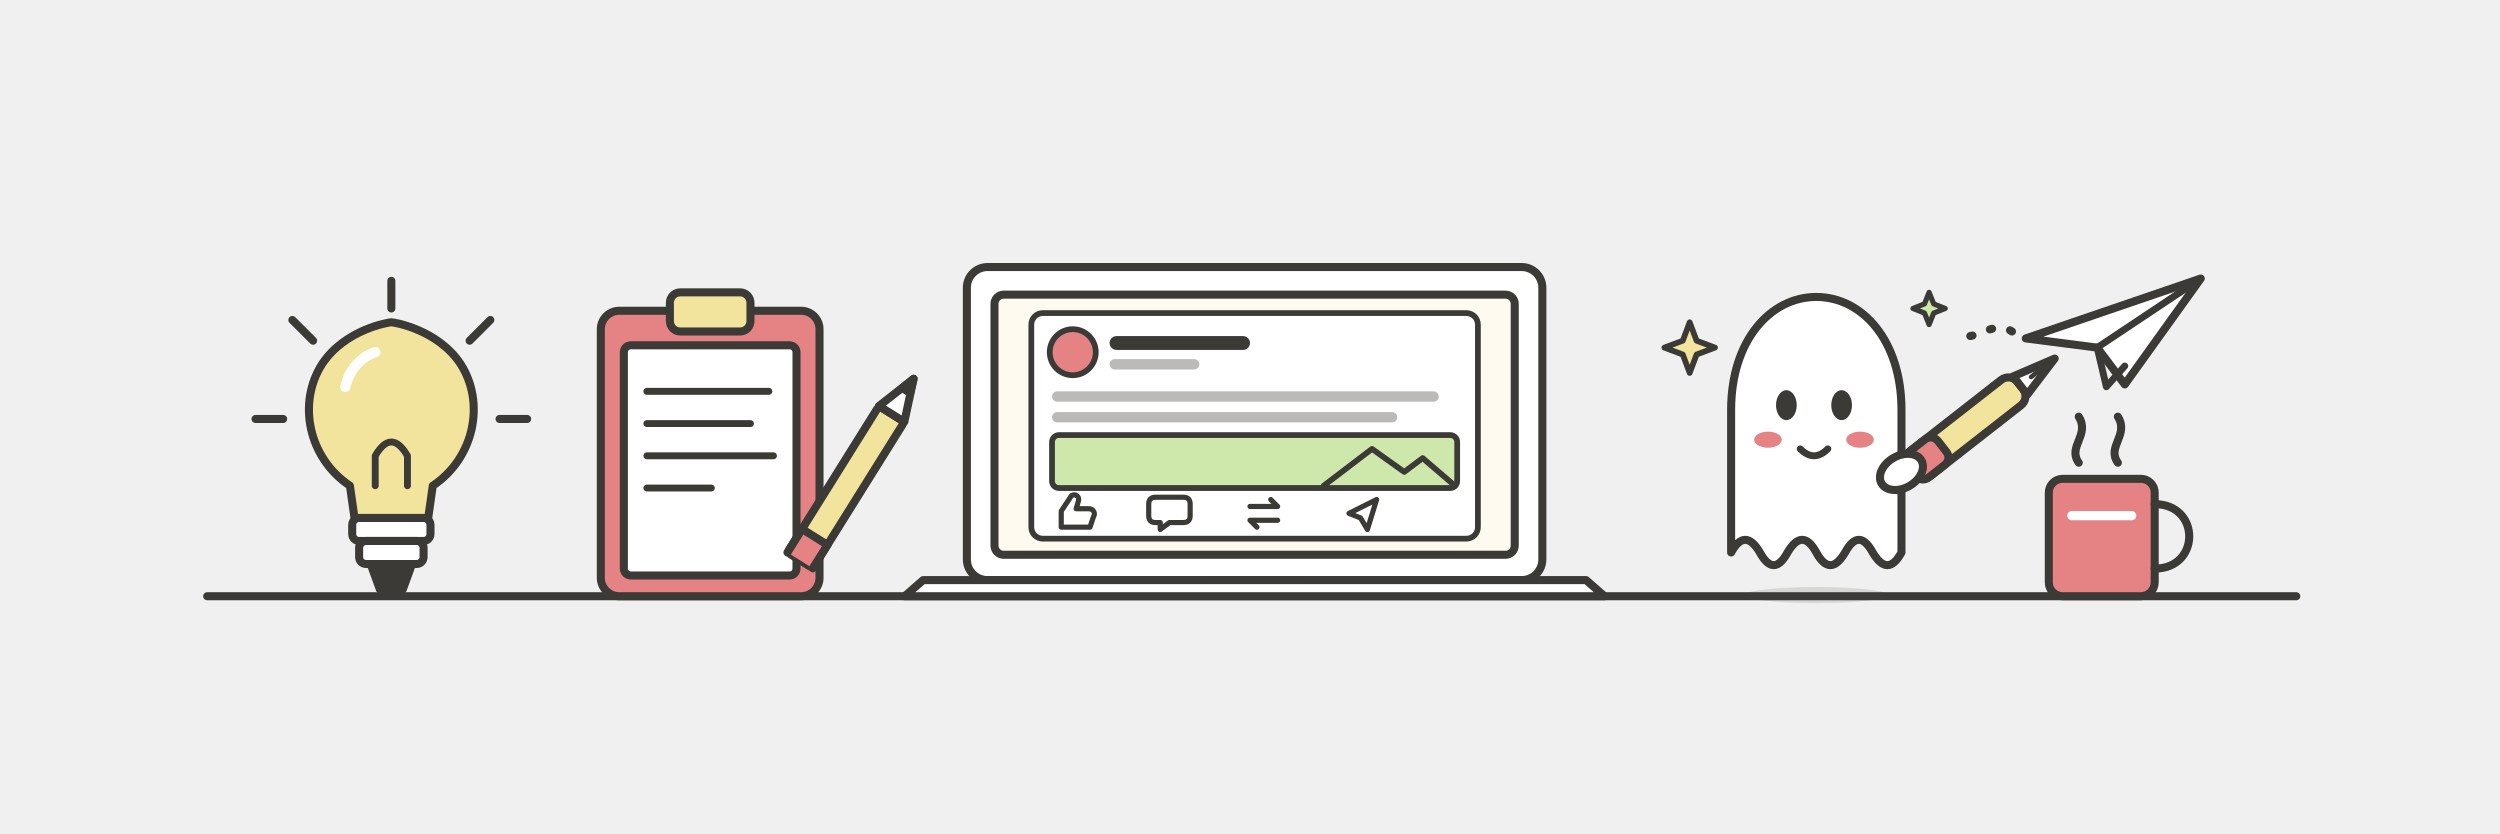
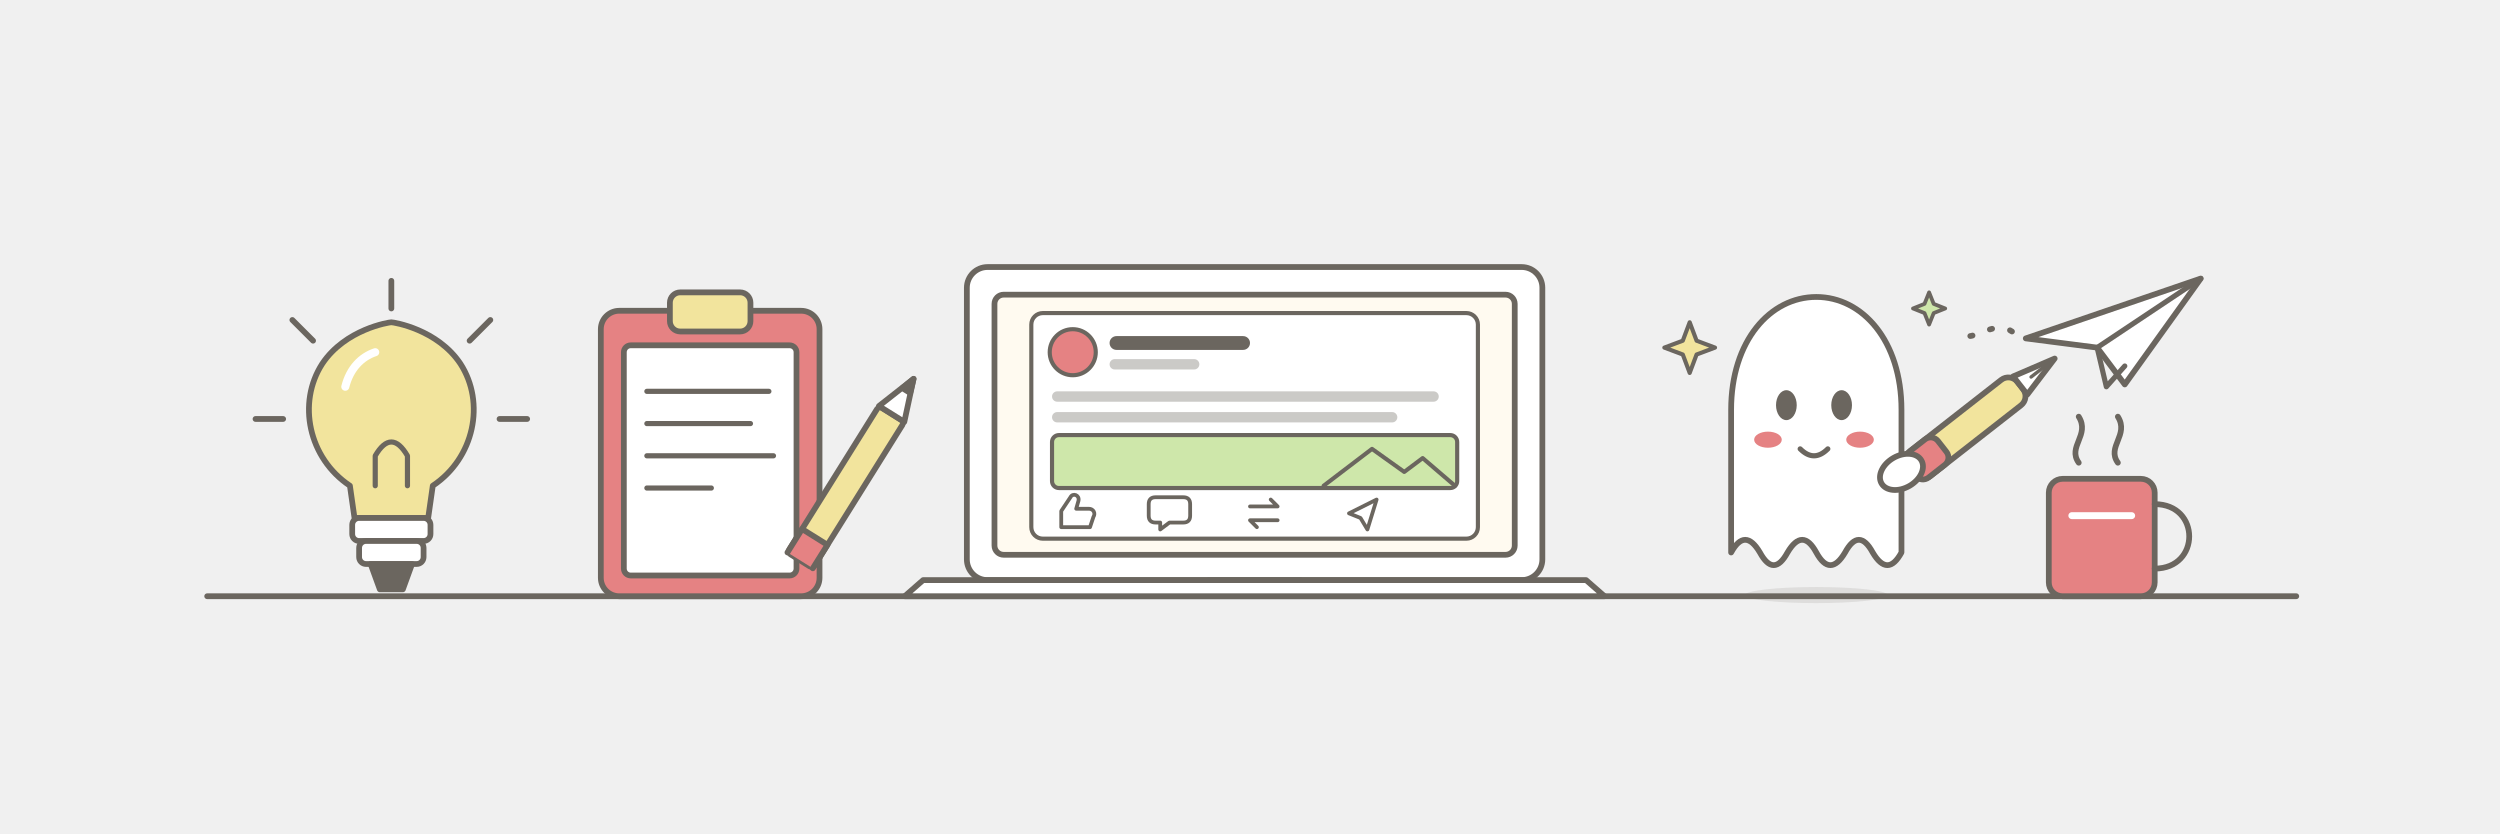
<svg xmlns="http://www.w3.org/2000/svg" viewBox="0 0 2172 724" width="2172" height="724">
-   <g fill="none" stroke="#3c3a36" stroke-width="7" stroke-linecap="round" stroke-linejoin="round" transform="translate(0 18)">
+   <g fill="none" stroke="#6b665f" stroke-width="5" stroke-linecap="round" stroke-linejoin="round" transform="translate(0 18)">
    <path d="M 180 500 H 1995" />
    <g>
      <path d="M 340 250 V 226 M 272 278 L 254 260 M 408 278 L 426 260 M 246 346 H 222 M 434 346 H 458" />
      <path d="M 304 404 C 268 380 258 332 280 298 C 300 268 338 262 340 262 C 342 262 380 268 400 298 C 422 332 412 380 376 404 L 372 432 H 308 Z" fill="#f2e49d" />
-       <path d="M 326 404 V 378 Q 340 354 354 378 V 404" stroke-width="6" />
-       <path d="M 300 318 C 304 302 314 292 326 288" stroke="#ffffff" stroke-width="9" />
+       <path d="M 326 404 V 378 Q 340 354 354 378 V 404" stroke-width="4.5" />
+       <path d="M 300 318 C 304 302 314 292 326 288" stroke="#ffffff" stroke-width="7" />
      <rect x="306" y="432" width="68" height="20" rx="6" fill="#ffffff" />
      <rect x="312" y="452" width="56" height="20" rx="6" fill="#ffffff" />
-       <path d="M 322 472 H 358 L 350 494 H 330 Z" fill="#3c3a36" />
+       <path d="M 322 472 H 358 L 350 494 H 330 Z" fill="#6b665f" />
    </g>
    <g>
      <rect x="522" y="252" width="190" height="248" rx="16" fill="#e58283" />
      <rect x="542" y="282" width="150" height="200" rx="6" fill="#ffffff" />
      <rect x="582" y="236" width="70" height="34" rx="9" fill="#f2e49d" />
-       <path d="M 562 322 H 668 M 562 350 H 652 M 562 378 H 672 M 562 406 H 618" stroke-width="6" />
+       <path d="M 562 322 H 668 M 562 350 H 652 M 562 378 H 672 M 562 406 H 618" stroke-width="4.5" />
      <g transform="rotate(-58 742 392)">
        <rect x="652" y="380" width="150" height="26" rx="3" fill="#f2e49d" />
        <path d="M 652 380 H 676 V 406 H 652" fill="#e58283" />
        <path d="M 802 380 L 838 393 L 802 406 Z" fill="#ffffff" />
-         <path d="M 826 389 L 838 393 L 826 397 Z" fill="#3c3a36" />
+         <path d="M 826 389 L 838 393 L 826 397 Z" fill="#6b665f" />
      </g>
    </g>
    <g>
      <rect x="840" y="214" width="500" height="272" rx="18" fill="#ffffff" />
      <rect x="864" y="238" width="452" height="226" rx="8" fill="#fffaf0" />
      <path d="M 802 486 H 1378 L 1394 500 H 786 Z" fill="#ffffff" />
-       <path d="M 1050 486 H 1130" stroke-width="6" />
-       <rect x="896" y="254" width="388" height="196" rx="10" fill="#ffffff" stroke-width="5" />
-       <circle cx="932" cy="288" r="20" fill="#e58283" stroke-width="5" />
+       <path d="M 1050 486 H 1130" stroke-width="4.5" />
+       <rect x="896" y="254" width="388" height="196" rx="10" fill="#ffffff" stroke-width="3.6" />
+       <circle cx="932" cy="288" r="20" fill="#e58283" stroke-width="3.6" />
      <g stroke="none">
-         <rect x="964" y="274" width="122" height="12" rx="6" fill="#3c3a36" />
-         <rect x="964" y="294" width="78" height="9" rx="4.5" fill="#3c3a36" opacity="0.35" />
-         <rect x="914" y="322" width="336" height="9" rx="4.5" fill="#3c3a36" opacity="0.35" />
-         <rect x="914" y="340" width="300" height="9" rx="4.5" fill="#3c3a36" opacity="0.35" />
+         <rect x="964" y="274" width="122" height="12" rx="6" fill="#6b665f" />
+         <rect x="964" y="294" width="78" height="9" rx="4.5" fill="#6b665f" opacity="0.35" />
+         <rect x="914" y="322" width="336" height="9" rx="4.5" fill="#6b665f" opacity="0.35" />
+         <rect x="914" y="340" width="300" height="9" rx="4.5" fill="#6b665f" opacity="0.35" />
      </g>
-       <rect x="914" y="360" width="352" height="46" rx="6" fill="#cee7aa" stroke-width="5" />
-       <path d="M 1150 404 L 1192 372 L 1220 392 L 1236 380 L 1264 404" stroke-width="5" />
-       <g stroke-width="4.5">
+       <rect x="914" y="360" width="352" height="46" rx="6" fill="#cee7aa" stroke-width="3.6" />
+       <path d="M 1150 404 L 1192 372 L 1220 392 L 1236 380 L 1264 404" stroke-width="3.6" />
+       <g stroke-width="3.3">
        <path d="M 922 440 V 426 L 930 414 C 932 410 938 412 937 417 L 935 424 H 946 C 950 424 952 428 950 431 L 947 440 Z" />
        <path d="M 1004 414 H 1028 C 1032 414 1034 416 1034 420 V 430 C 1034 434 1032 436 1028 436 H 1016 L 1008 442 V 436 H 1004 C 1000 436 998 434 998 430 V 420 C 998 416 1000 414 1004 414 Z" />
        <path d="M 1086 422 H 1110 L 1104 416 M 1110 434 H 1086 L 1092 440" />
        <path d="M 1172 428 L 1196 416 L 1188 442 L 1182 432 Z" />
      </g>
    </g>
    <g>
-       <ellipse cx="1578" cy="499" rx="62" ry="7" fill="#3c3a36" stroke="none" opacity="0.14" />
+       <ellipse cx="1578" cy="499" rx="62" ry="7" fill="#6b665f" stroke="none" opacity="0.14" />
      <path d="M 1504 338 C 1504 278 1538 240 1578 240 C 1618 240 1652 278 1652 338 V 462 Q 1640 484 1627 462 Q 1615 440 1603 462 Q 1590 484 1578 462 Q 1566 440 1553 462 Q 1541 484 1529 462 Q 1516 440 1504 462 Z" fill="#ffffff" />
-       <ellipse cx="1552" cy="334" rx="9" ry="13" fill="#3c3a36" stroke="none" />
-       <ellipse cx="1600" cy="334" rx="9" ry="13" fill="#3c3a36" stroke="none" />
+       <ellipse cx="1552" cy="334" rx="9" ry="13" fill="#6b665f" stroke="none" />
+       <ellipse cx="1600" cy="334" rx="9" ry="13" fill="#6b665f" stroke="none" />
      <ellipse cx="1536" cy="364" rx="12" ry="7" fill="#e58283" stroke="none" />
      <ellipse cx="1616" cy="364" rx="12" ry="7" fill="#e58283" stroke="none" />
-       <path d="M 1564 372 Q 1576 384 1588 372" stroke-width="6" />
+       <path d="M 1564 372 Q 1576 384 1588 372" stroke-width="4.5" />
      <g transform="rotate(-38 1700 360)">
        <rect x="1650" y="346" width="120" height="28" rx="10" fill="#f2e49d" />
        <rect x="1650" y="346" width="34" height="28" rx="8" fill="#e58283" />
        <path d="M 1770 350 L 1808 360 L 1770 370 Z" fill="#ffffff" />
-         <path d="M 1782 360 H 1800" stroke-width="4" />
+         <path d="M 1782 360 H 1800" stroke-width="3" />
      </g>
      <ellipse cx="1652" cy="392" rx="20" ry="14" fill="#ffffff" transform="rotate(-30 1652 392)" />
-       <path d="M 1468 262 L 1474 278 L 1490 284 L 1474 290 L 1468 306 L 1462 290 L 1446 284 L 1462 278 Z" fill="#f2e49d" stroke-width="5" />
-       <path d="M 1676 236 L 1680 246 L 1690 250 L 1680 254 L 1676 264 L 1672 254 L 1662 250 L 1672 246 Z" fill="#cee7aa" stroke-width="4.5" />
+       <path d="M 1468 262 L 1474 278 L 1490 284 L 1474 290 L 1468 306 L 1462 290 L 1446 284 L 1462 278 Z" fill="#f2e49d" stroke-width="3.6" />
+       <path d="M 1676 236 L 1680 246 L 1690 250 L 1680 254 L 1676 264 L 1672 254 L 1662 250 L 1672 246 Z" fill="#cee7aa" stroke-width="3.3" />
    </g>
    <g>
      <path d="M 1806 384 C 1796 370 1816 360 1806 344 M 1840 384 C 1830 370 1850 360 1840 344" />
      <rect x="1780" y="398" width="92" height="102" rx="12" fill="#e58283" />
      <path d="M 1872 420 C 1912 420 1912 476 1872 476" />
-       <path d="M 1800 430 H 1852" stroke="#ffffff" stroke-width="8" />
+       <path d="M 1800 430 H 1852" stroke="#ffffff" stroke-width="6" />
      <path d="M 1748 270 C 1730 258 1712 284 1700 270" stroke-dasharray="2 16" />
      <path d="M 1760 276 L 1912 224 L 1846 316 L 1822 284 Z" fill="#ffffff" />
-       <path d="M 1822 284 L 1912 224 M 1822 284 L 1830 318 L 1846 300" stroke-width="6" />
+       <path d="M 1822 284 L 1912 224 M 1822 284 L 1830 318 L 1846 300" stroke-width="4.5" />
    </g>
  </g>
</svg>
